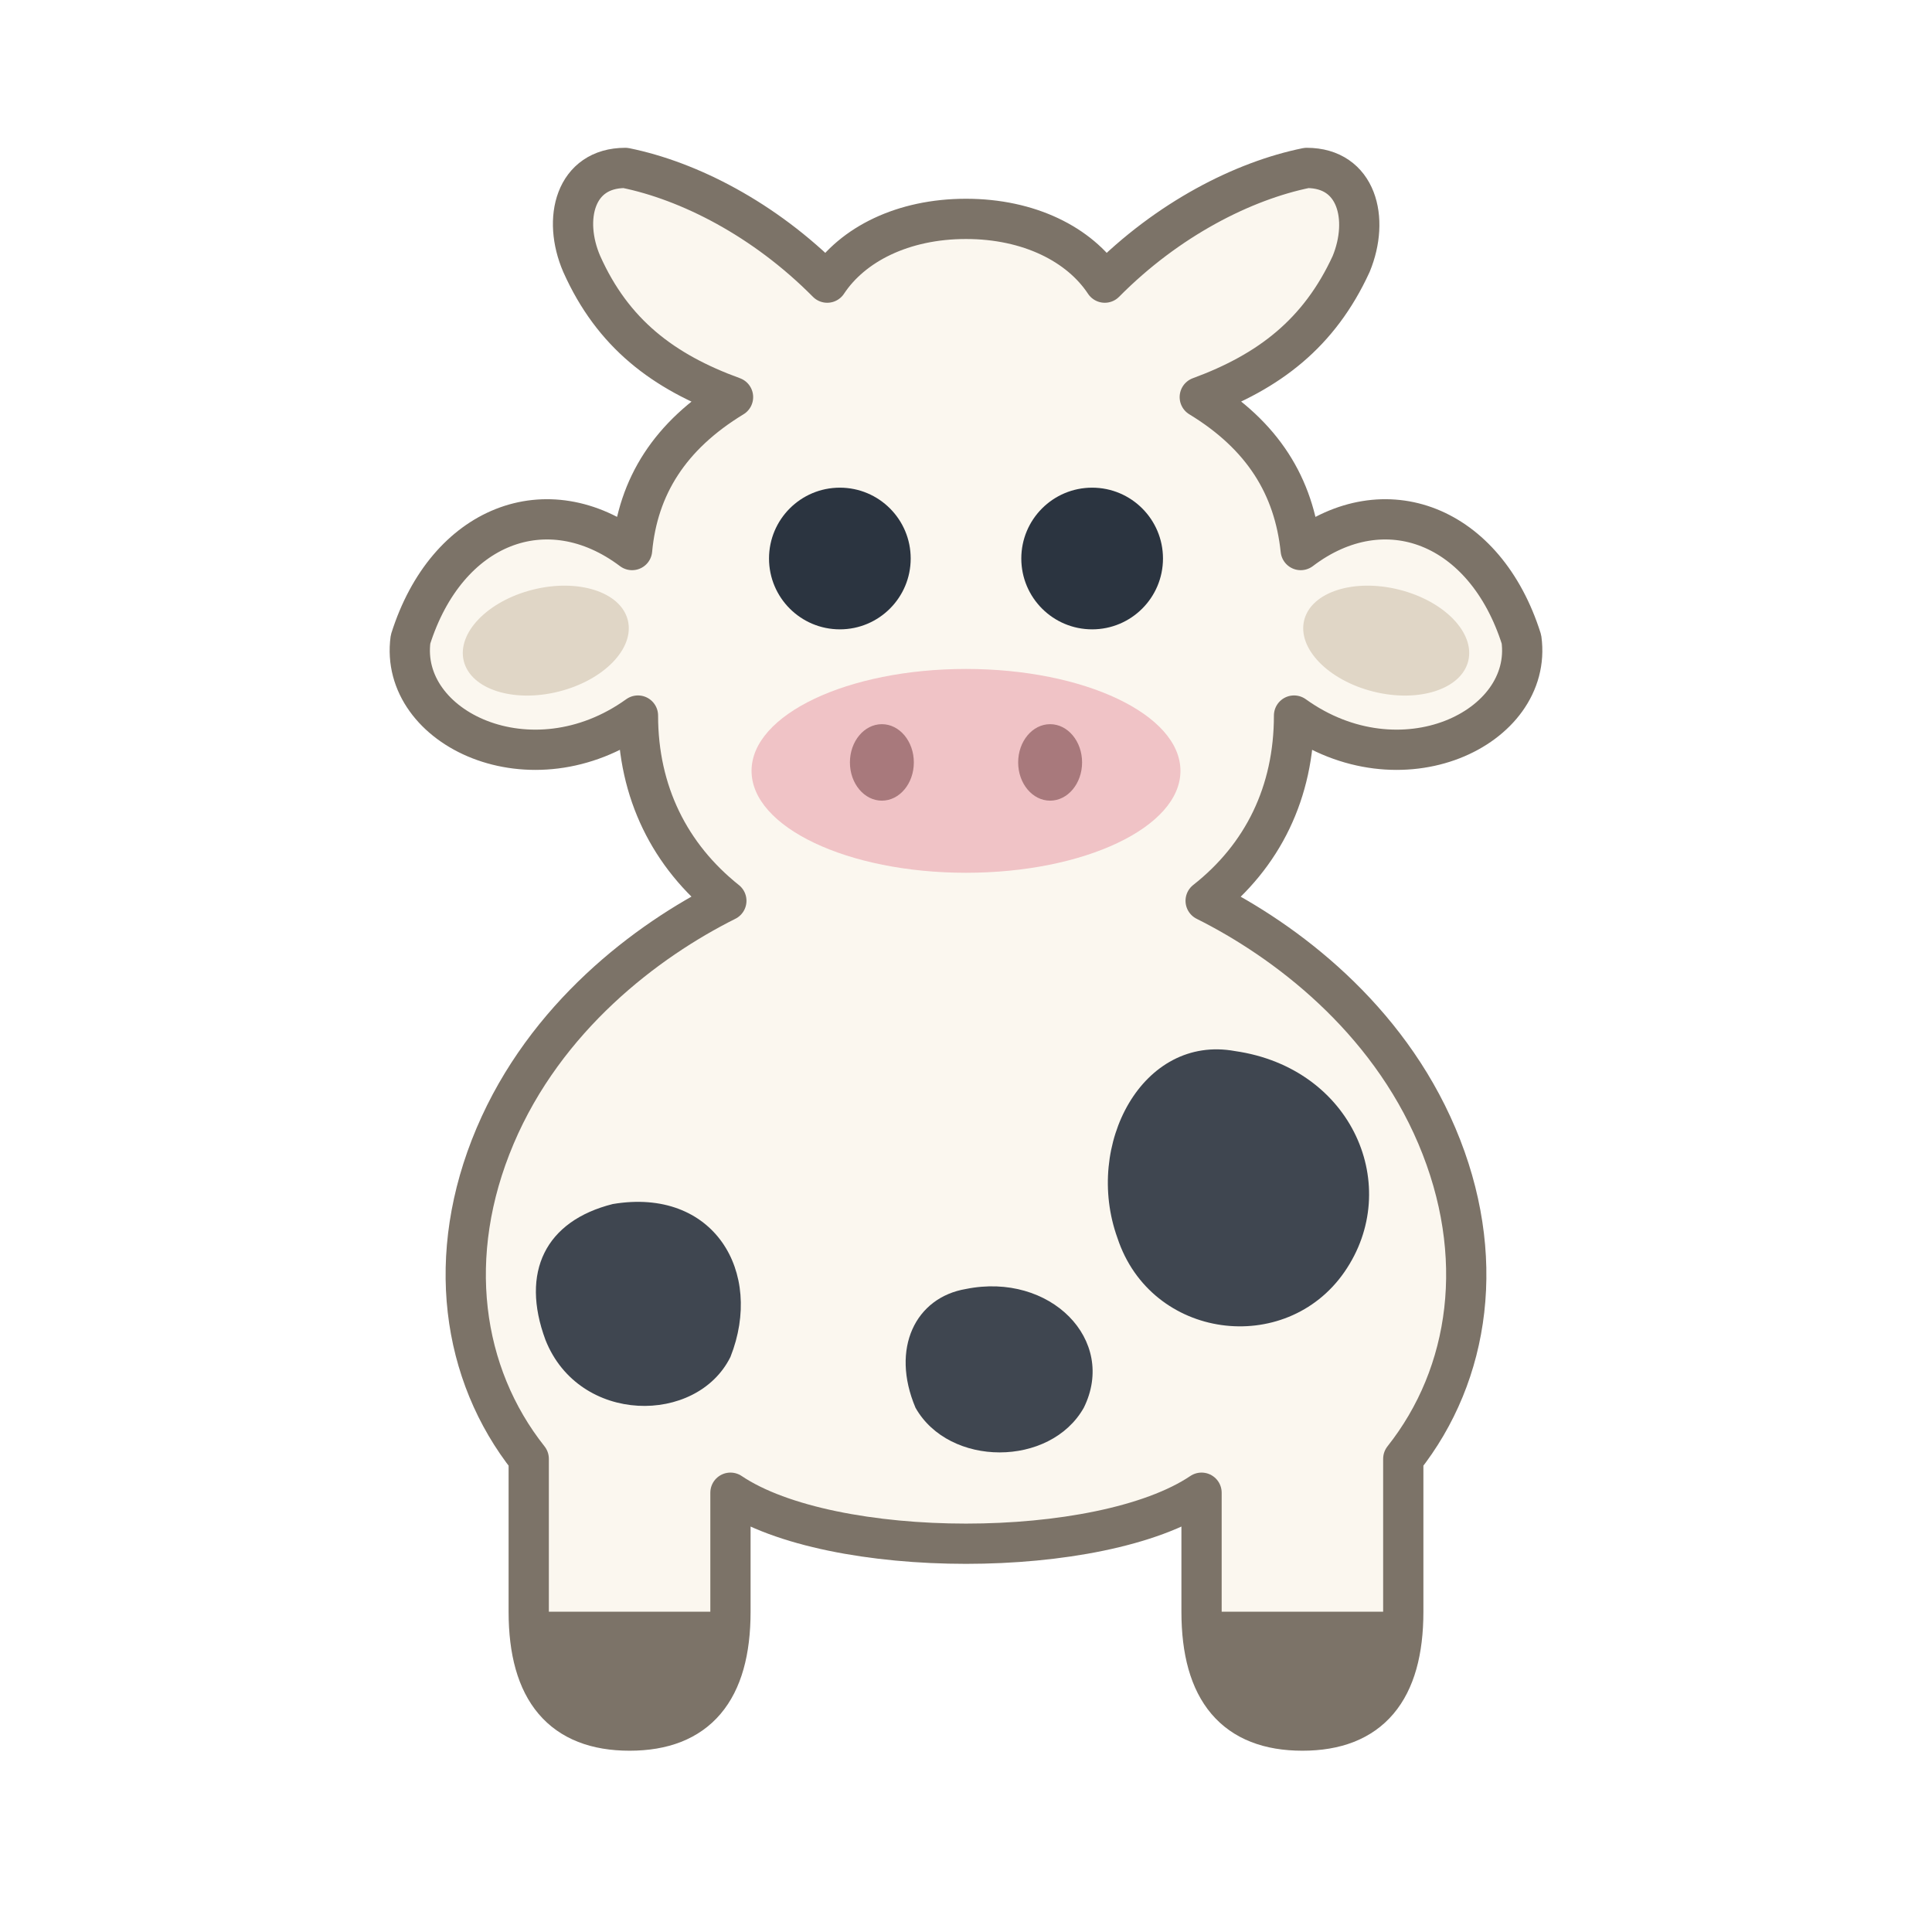
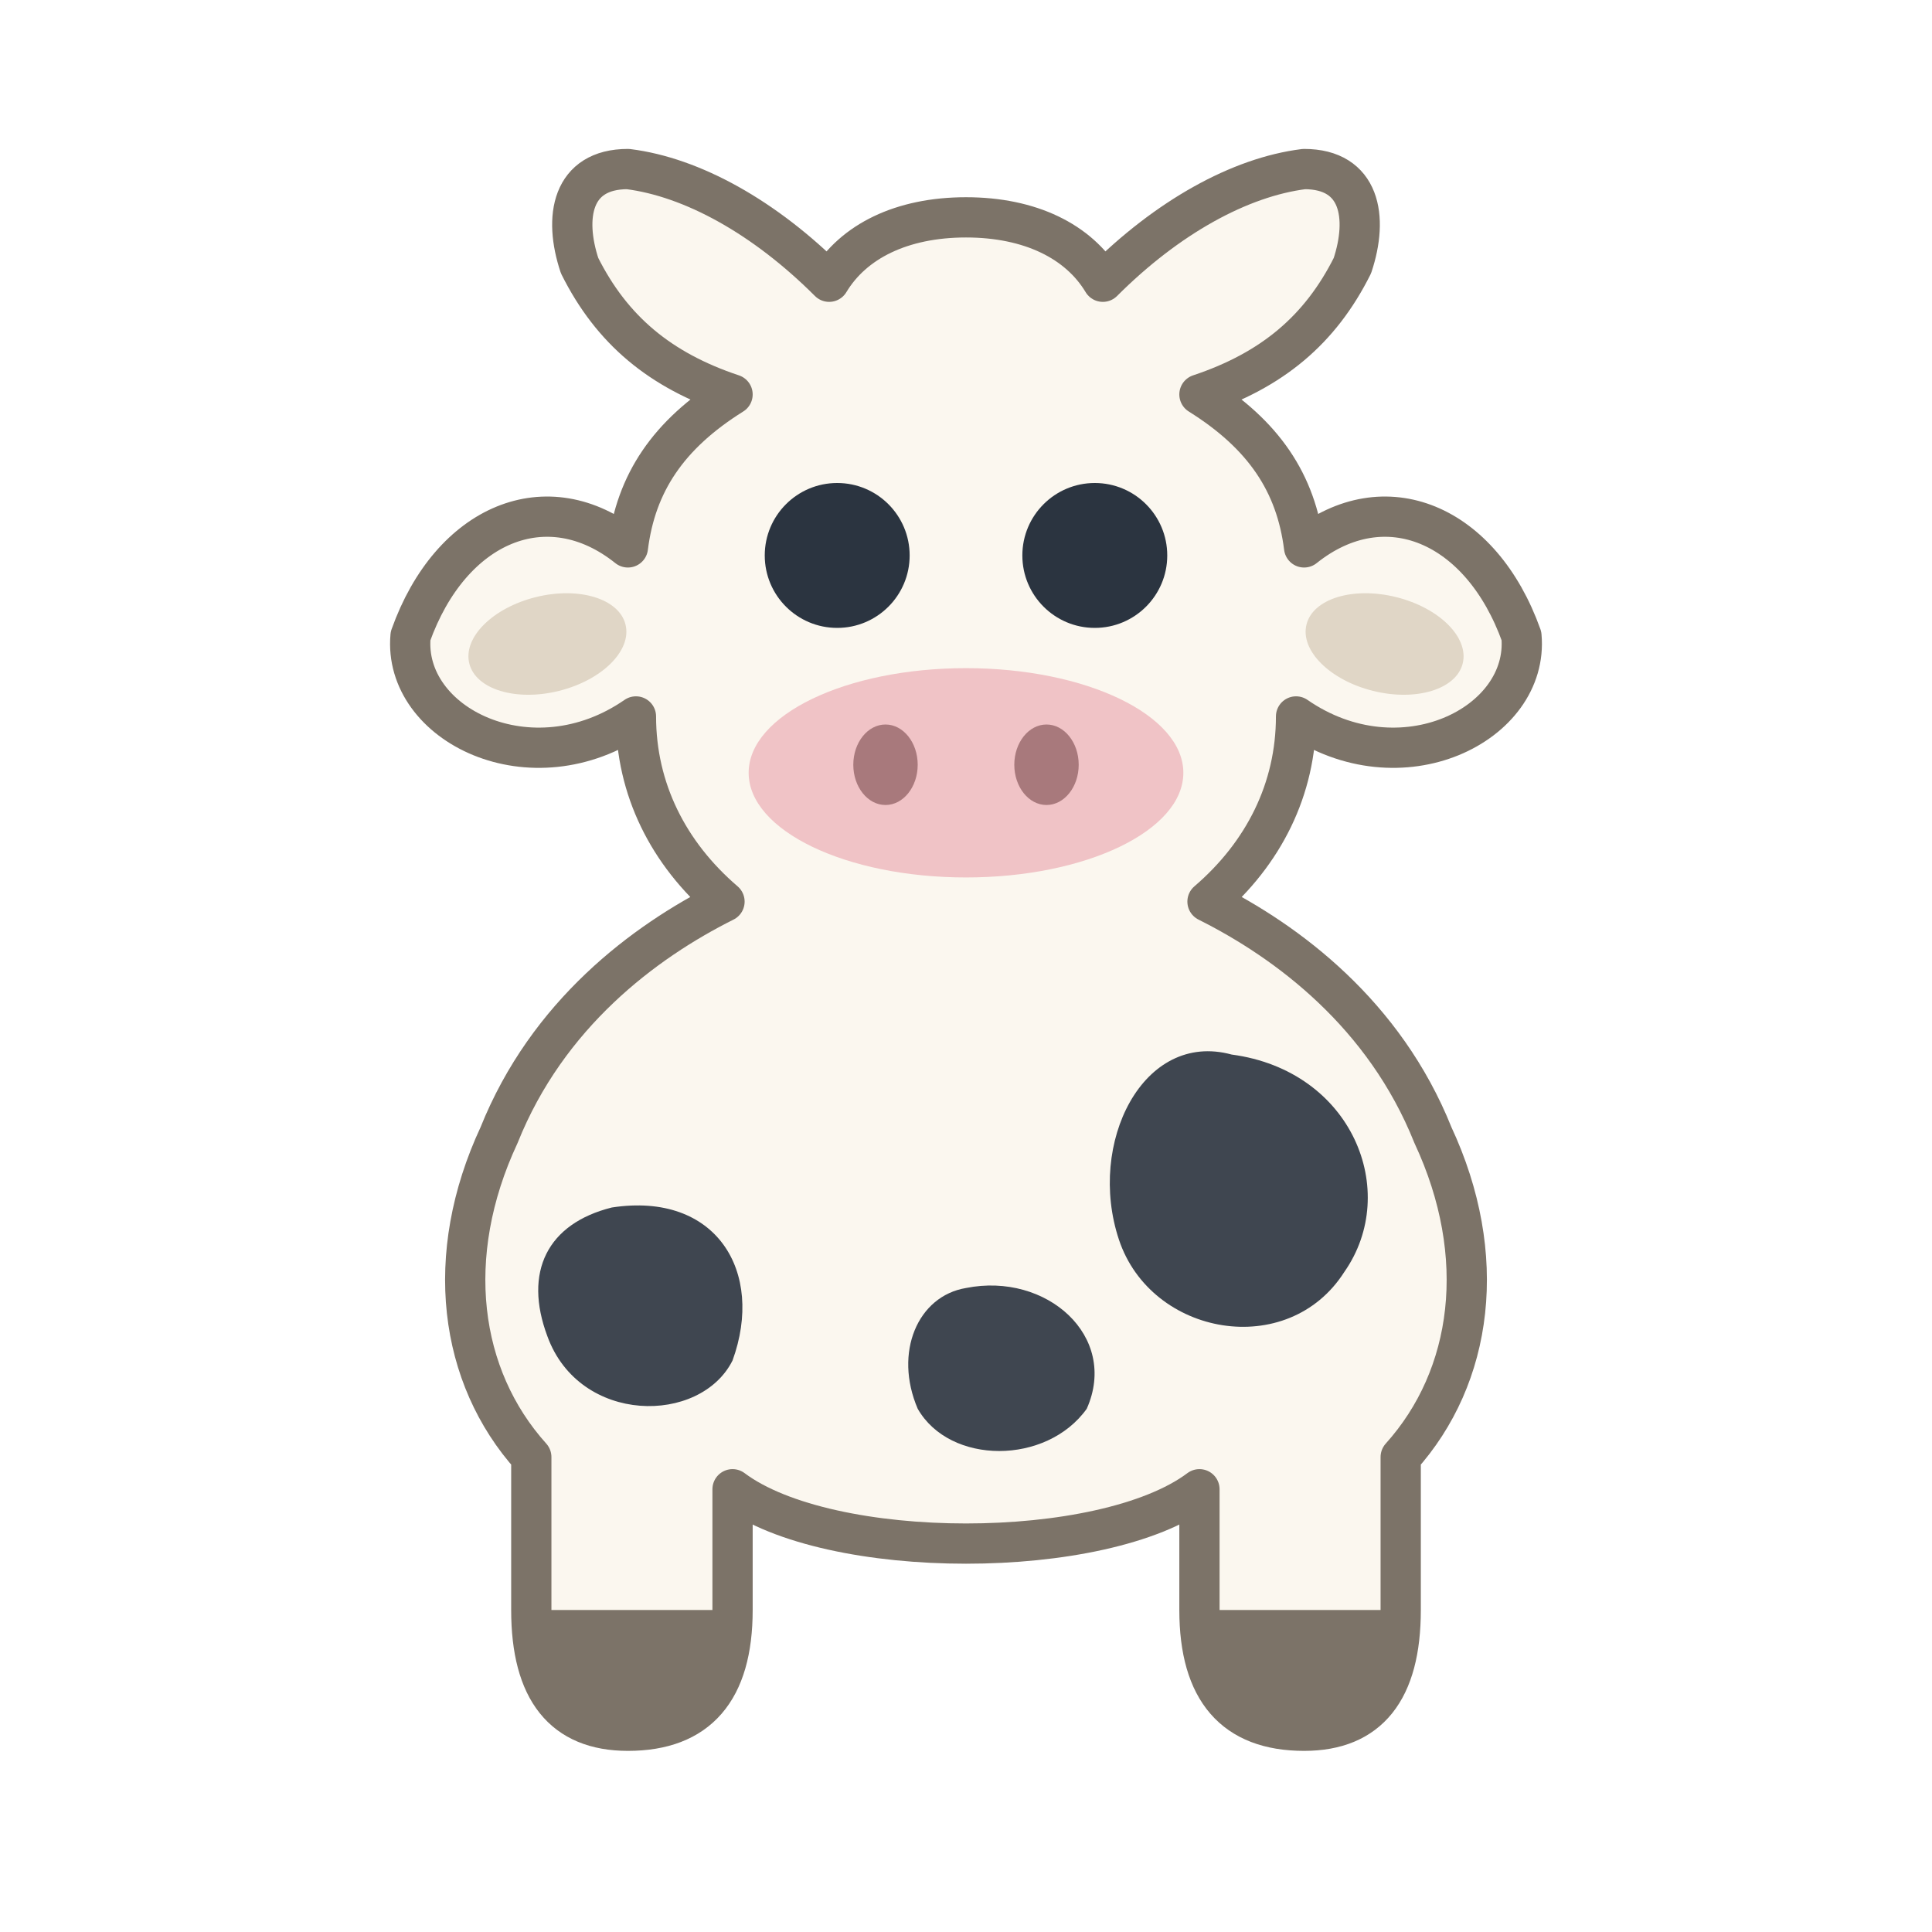
<svg xmlns="http://www.w3.org/2000/svg" viewBox="0 0 240 240" width="240" height="240">
-   <path id="silhouette" fill="#fbf7ef" stroke="#7c7368" stroke-width="5" stroke-linejoin="round" d="M 120 27.19        C 127.84 27.19 134.1 30.36 137.24 35.11        C 145.08 27.19 154.48 22.45 162.32 20.86        C 168.58 20.86 170.15 27.19 167.85 32.78        C 163.88 41.43 157.61 46.18 149.04 49.33        C 156.88 54.1 160.75 60.41 161.58 68.33        C 172 60.41 184.5 65.16 189 79.41        C 190.5 90.48 174 98.41 160.75 88.89        C 160.75 98.41 156.88 106.31 149.77 111.9        C 159.7 116.86 172.24 126.36 178.5 141.12        C 184.77 155.9 182.68 170.67 174.32 181.22        L 174.32 200.21        Q 174.32 214.98 161.79 214.98        Q 149.26 214.98 149.26 200.21        L 149.26 185.43        C 136.71 193.88 103.29 193.88 90.74 185.43        L 90.74 200.21        Q 90.74 214.98 78.21 214.98        Q 65.68 214.98 65.68 200.21        L 65.68 181.22        C 57.32 170.67 55.23 155.9 61.5 141.12        C 67.76 126.36 80.3 116.86 90.23 111.9        C 83.22 106.31 79.25 98.41 79.25 88.89        C 66 98.41 49.5 90.48 51 79.41        C 55.5 65.16 68 60.41 78.52 68.33        C 79.25 60.41 83.22 54.1 91.06 49.33        C 82.39 46.18 76.12 41.43 72.26 32.78        C 69.85 27.19 71.42 20.86 77.68 20.86        C 85.52 22.45 94.92 27.19 102.76 35.11        C 105.9 30.36 112.16 27.19 120 27.19        Z" />
+   <path id="silhouette" fill="#fbf7ef" stroke="#7c7368" stroke-width="5" stroke-linejoin="round" d="M 120 27        C 128 27 134 30 137 35        C 145 27 154 22 162 21        C 169 21 170 27 168 33        C 164 41 158 46 149 49        C 157 54 161 60 162 68        C 172 60 184 65 189 79        C 190 90 174 98 161 89        C 161 98 157 106 150 112        C 160 117 172 126 178 141        C 185 156 183 171 174 181        L 174 200        Q 174 215 162 215        Q 149 215 149 200        L 149 185        C 137 194 103 194 91 185        L 91 200        Q 91 215 78 215        Q 66 215 66 200        L 66 181        C 57 171 55 156 62 141        C 68 126 80 117 90 112        C 83 106 79 98 79 89        C 66 98 50 90 51 79        C 56 65 68 60 78 68        C 79 60 83 54 91 49        C 82 46 76 41 72 33        C 70 27 71 21 78 21        C 86 22 95 27 103 35        C 106 30 112 27 120 27        Z" />
  <g id="detail">
-     <ellipse cx="172.2" cy="79.58" rx="10.5" ry="6.53" fill="#e0d6c6" transform="rotate(14 172.2 79.58)" />
-     <ellipse cx="67.8" cy="79.58" rx="10.5" ry="6.53" fill="#e0d6c6" transform="rotate(-14 67.8 79.58)" />
-     <circle cx="104.33" cy="69.38" r="8.8" fill="#2b3440" />
-     <circle cx="135.67" cy="69.38" r="8.8" fill="#2b3440" />
-     <ellipse cx="120.0" cy="95.76" rx="26.64" ry="12.66" fill="#f0c3c6" />
-     <ellipse cx="109.55" cy="94.71" rx="3.97" ry="4.75" fill="#a8797c" />
-     <ellipse cx="130.45" cy="94.71" rx="3.97" ry="4.75" fill="#a8797c" />
-     <path d="M 153.43 130.57 C 168.06 132.68 174.32 147.46 167.01 158.01 C 159.7 168.56 142.98 166.45 138.81 153.78 C 134.63 142.19 141.94 128.46 153.43 130.57 Z" fill="#3f4650" />
-     <path d="M 76.12 149.57 C 88.66 147.46 94.92 158.01 90.74 168.56 C 86.57 177.0 71.94 177.0 67.76 166.45 C 64.63 158.01 67.76 151.67 76.12 149.57 Z" fill="#3f4650" />
-     <path d="M 120.0 160.12 C 130.45 158.01 138.81 166.45 134.63 174.88 C 130.45 182.27 117.91 182.27 113.73 174.88 C 110.6 167.5 113.73 161.17 120.0 160.12 Z" fill="#3f4650" />
+     <ellipse cx="172" cy="80" rx="10" ry="6" fill="#e0d6c6" transform="rotate(14 172 80)" />
+     <ellipse cx="68" cy="80" rx="10" ry="6" fill="#e0d6c6" transform="rotate(-14 68 80)" />
+     <circle cx="104" cy="69" r="9" fill="#2b3440" />
+     <circle cx="136" cy="69" r="9" fill="#2b3440" />
+     <ellipse cx="120" cy="96" rx="27" ry="13" fill="#f0c3c6" />
+     <ellipse cx="110" cy="95" rx="4" ry="5" fill="#a8797c" />
+     <ellipse cx="130" cy="95" rx="4" ry="5" fill="#a8797c" />
+     <path d="M 153 131 C 168 133 174 148 167 158 C 160 169 143 166 139 154 C 135 142 142 128 153 131 Z" fill="#3f4650" />
+     <path d="M 76 150 C 89 148 95 158 91 169 C 87 177 72 177 68 166 C 65 158 68 152 76 150 Z" fill="#3f4650" />
+     <path d="M 120 160 C 130 158 139 166 135 175 C 130 182 118 182 114 175 C 111 168 114 161 120 160 Z" fill="#3f4650" />
    <g fill="#7c7368">
-       <path d="M 149.26 200.21 Q 149.26 214.98 161.79 214.98 Q 174.32 214.98 174.32 200.21 Z" />
-       <path d="M 65.68 200.21 Q 65.68 214.98 78.21 214.98 Q 90.74 214.98 90.74 200.21 Z" />
+       <path d="M 149 200 Q 149 215 162 215 Q 174 215 174 200 Z" />
+       <path d="M 66 200 Q 66 215 78 215 Q 91 215 91 200 Z" />
    </g>
  </g>
</svg>
